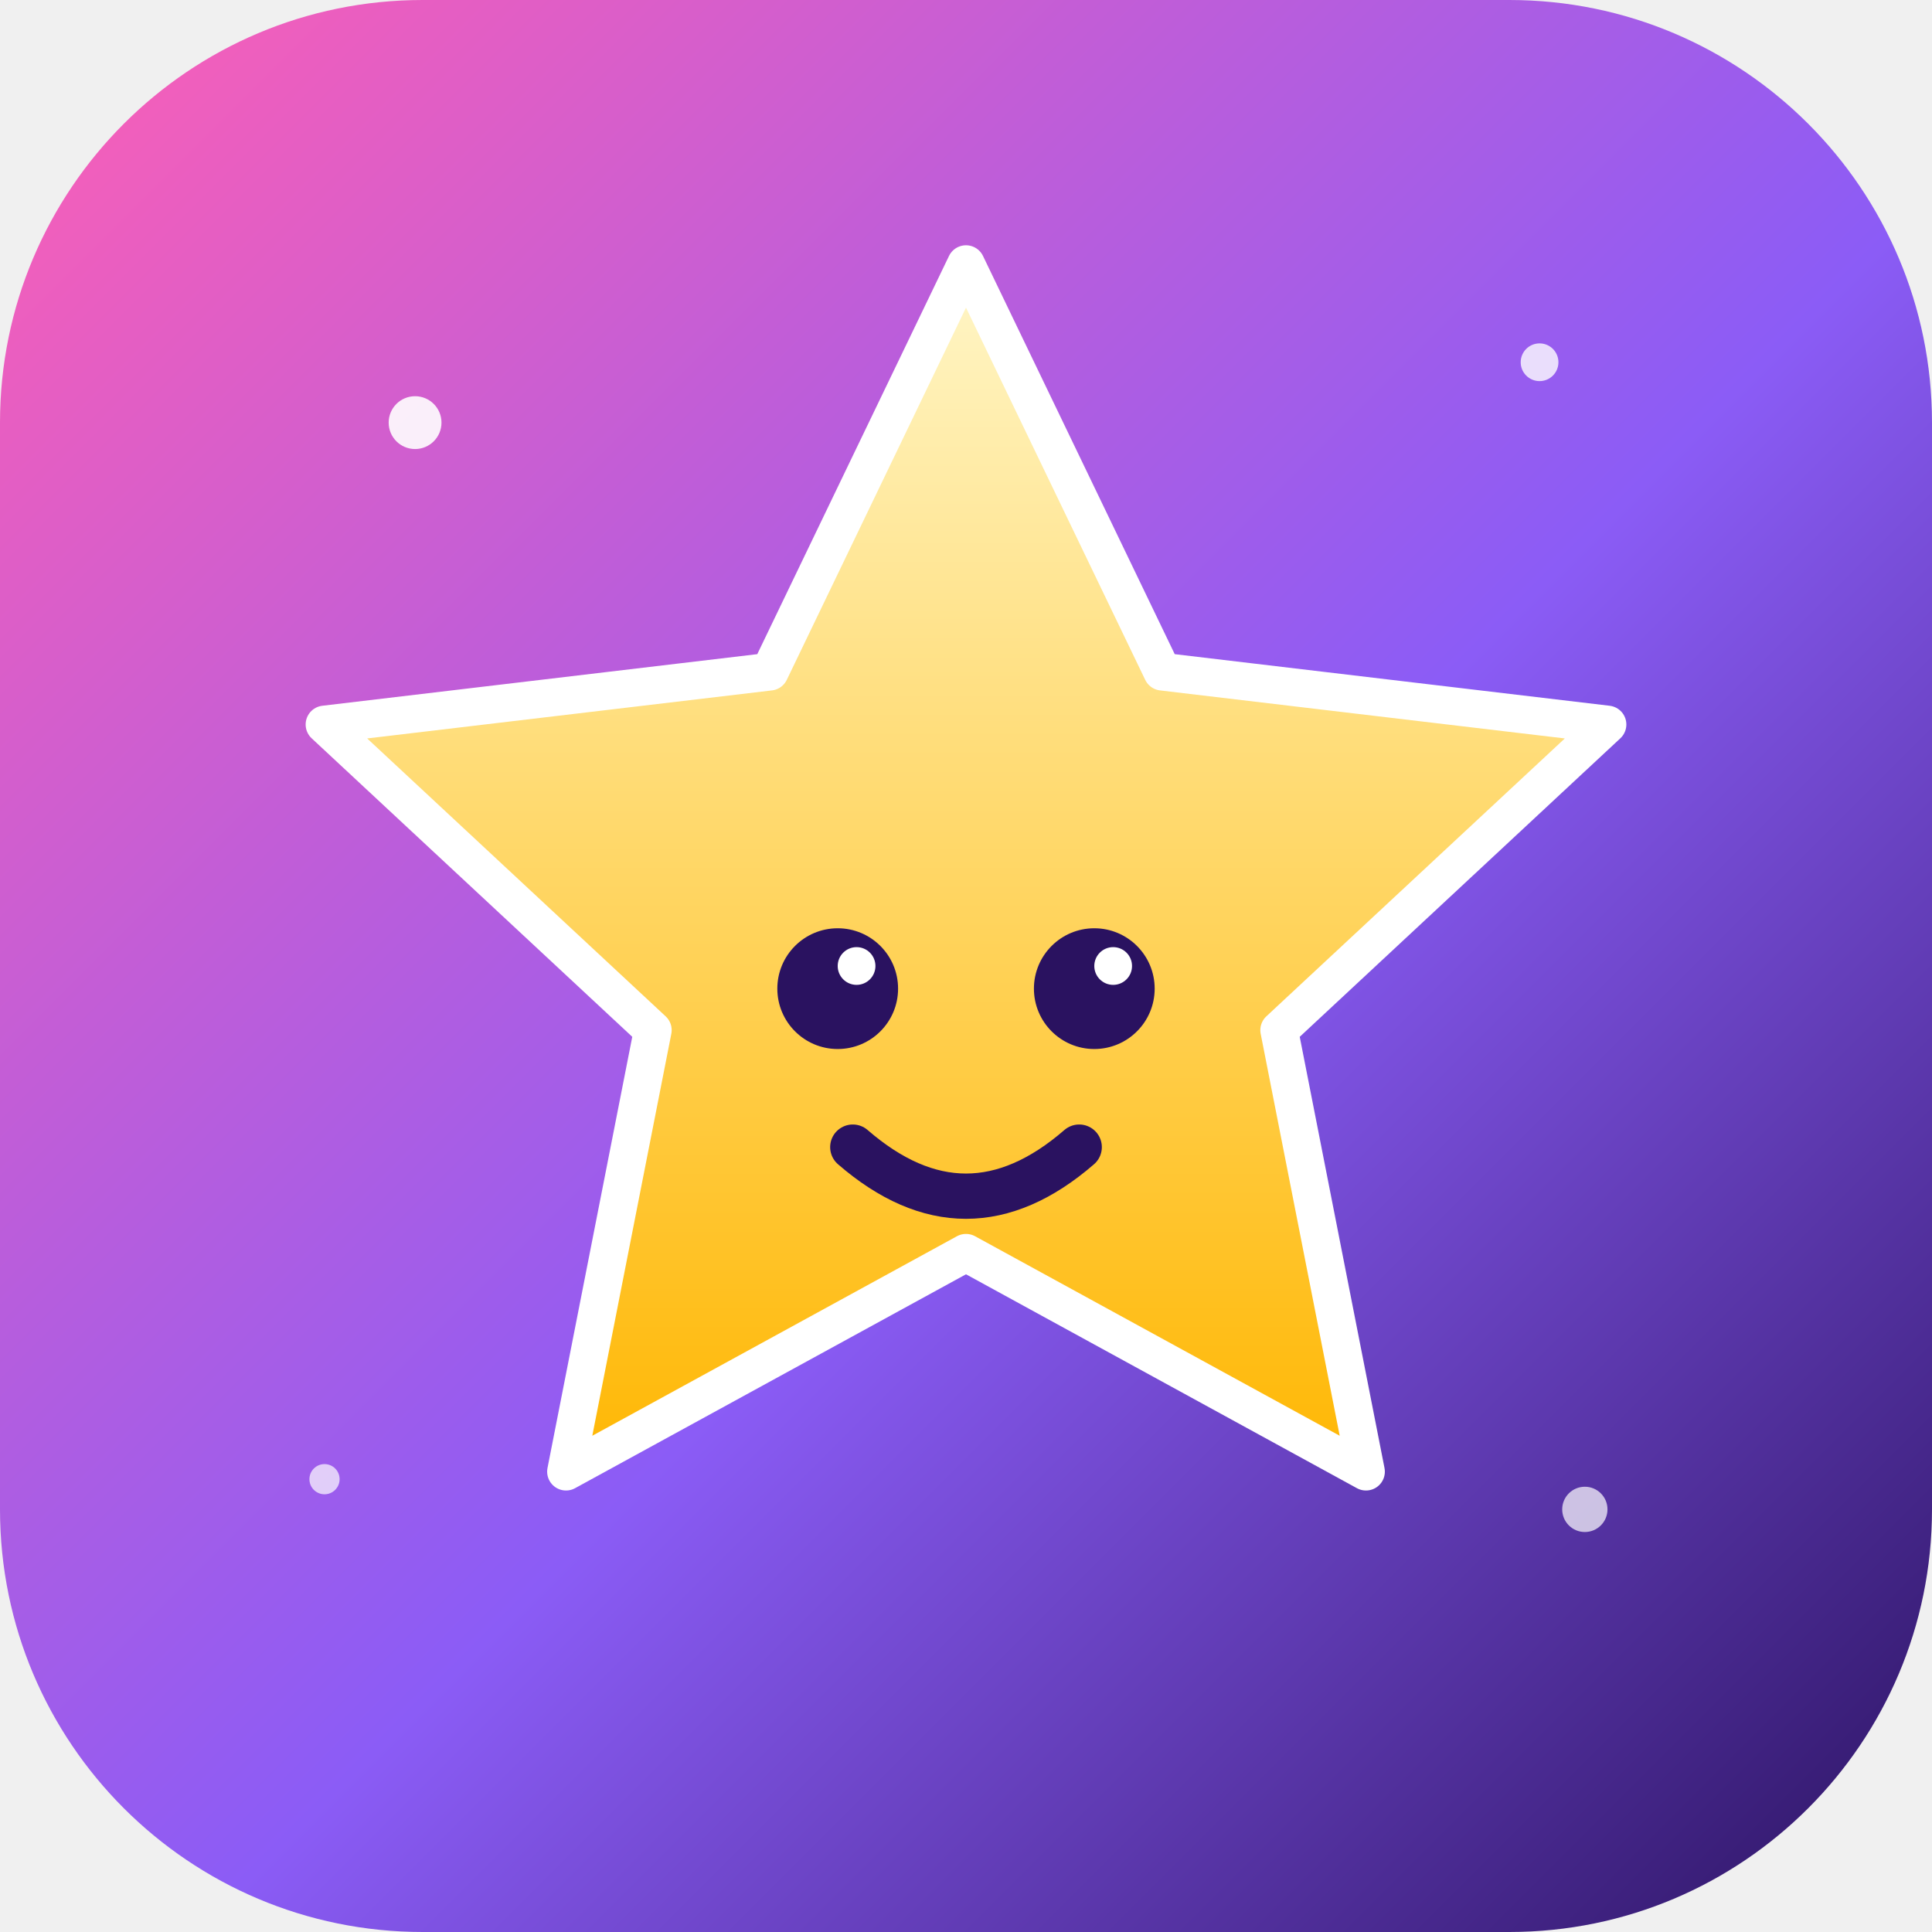
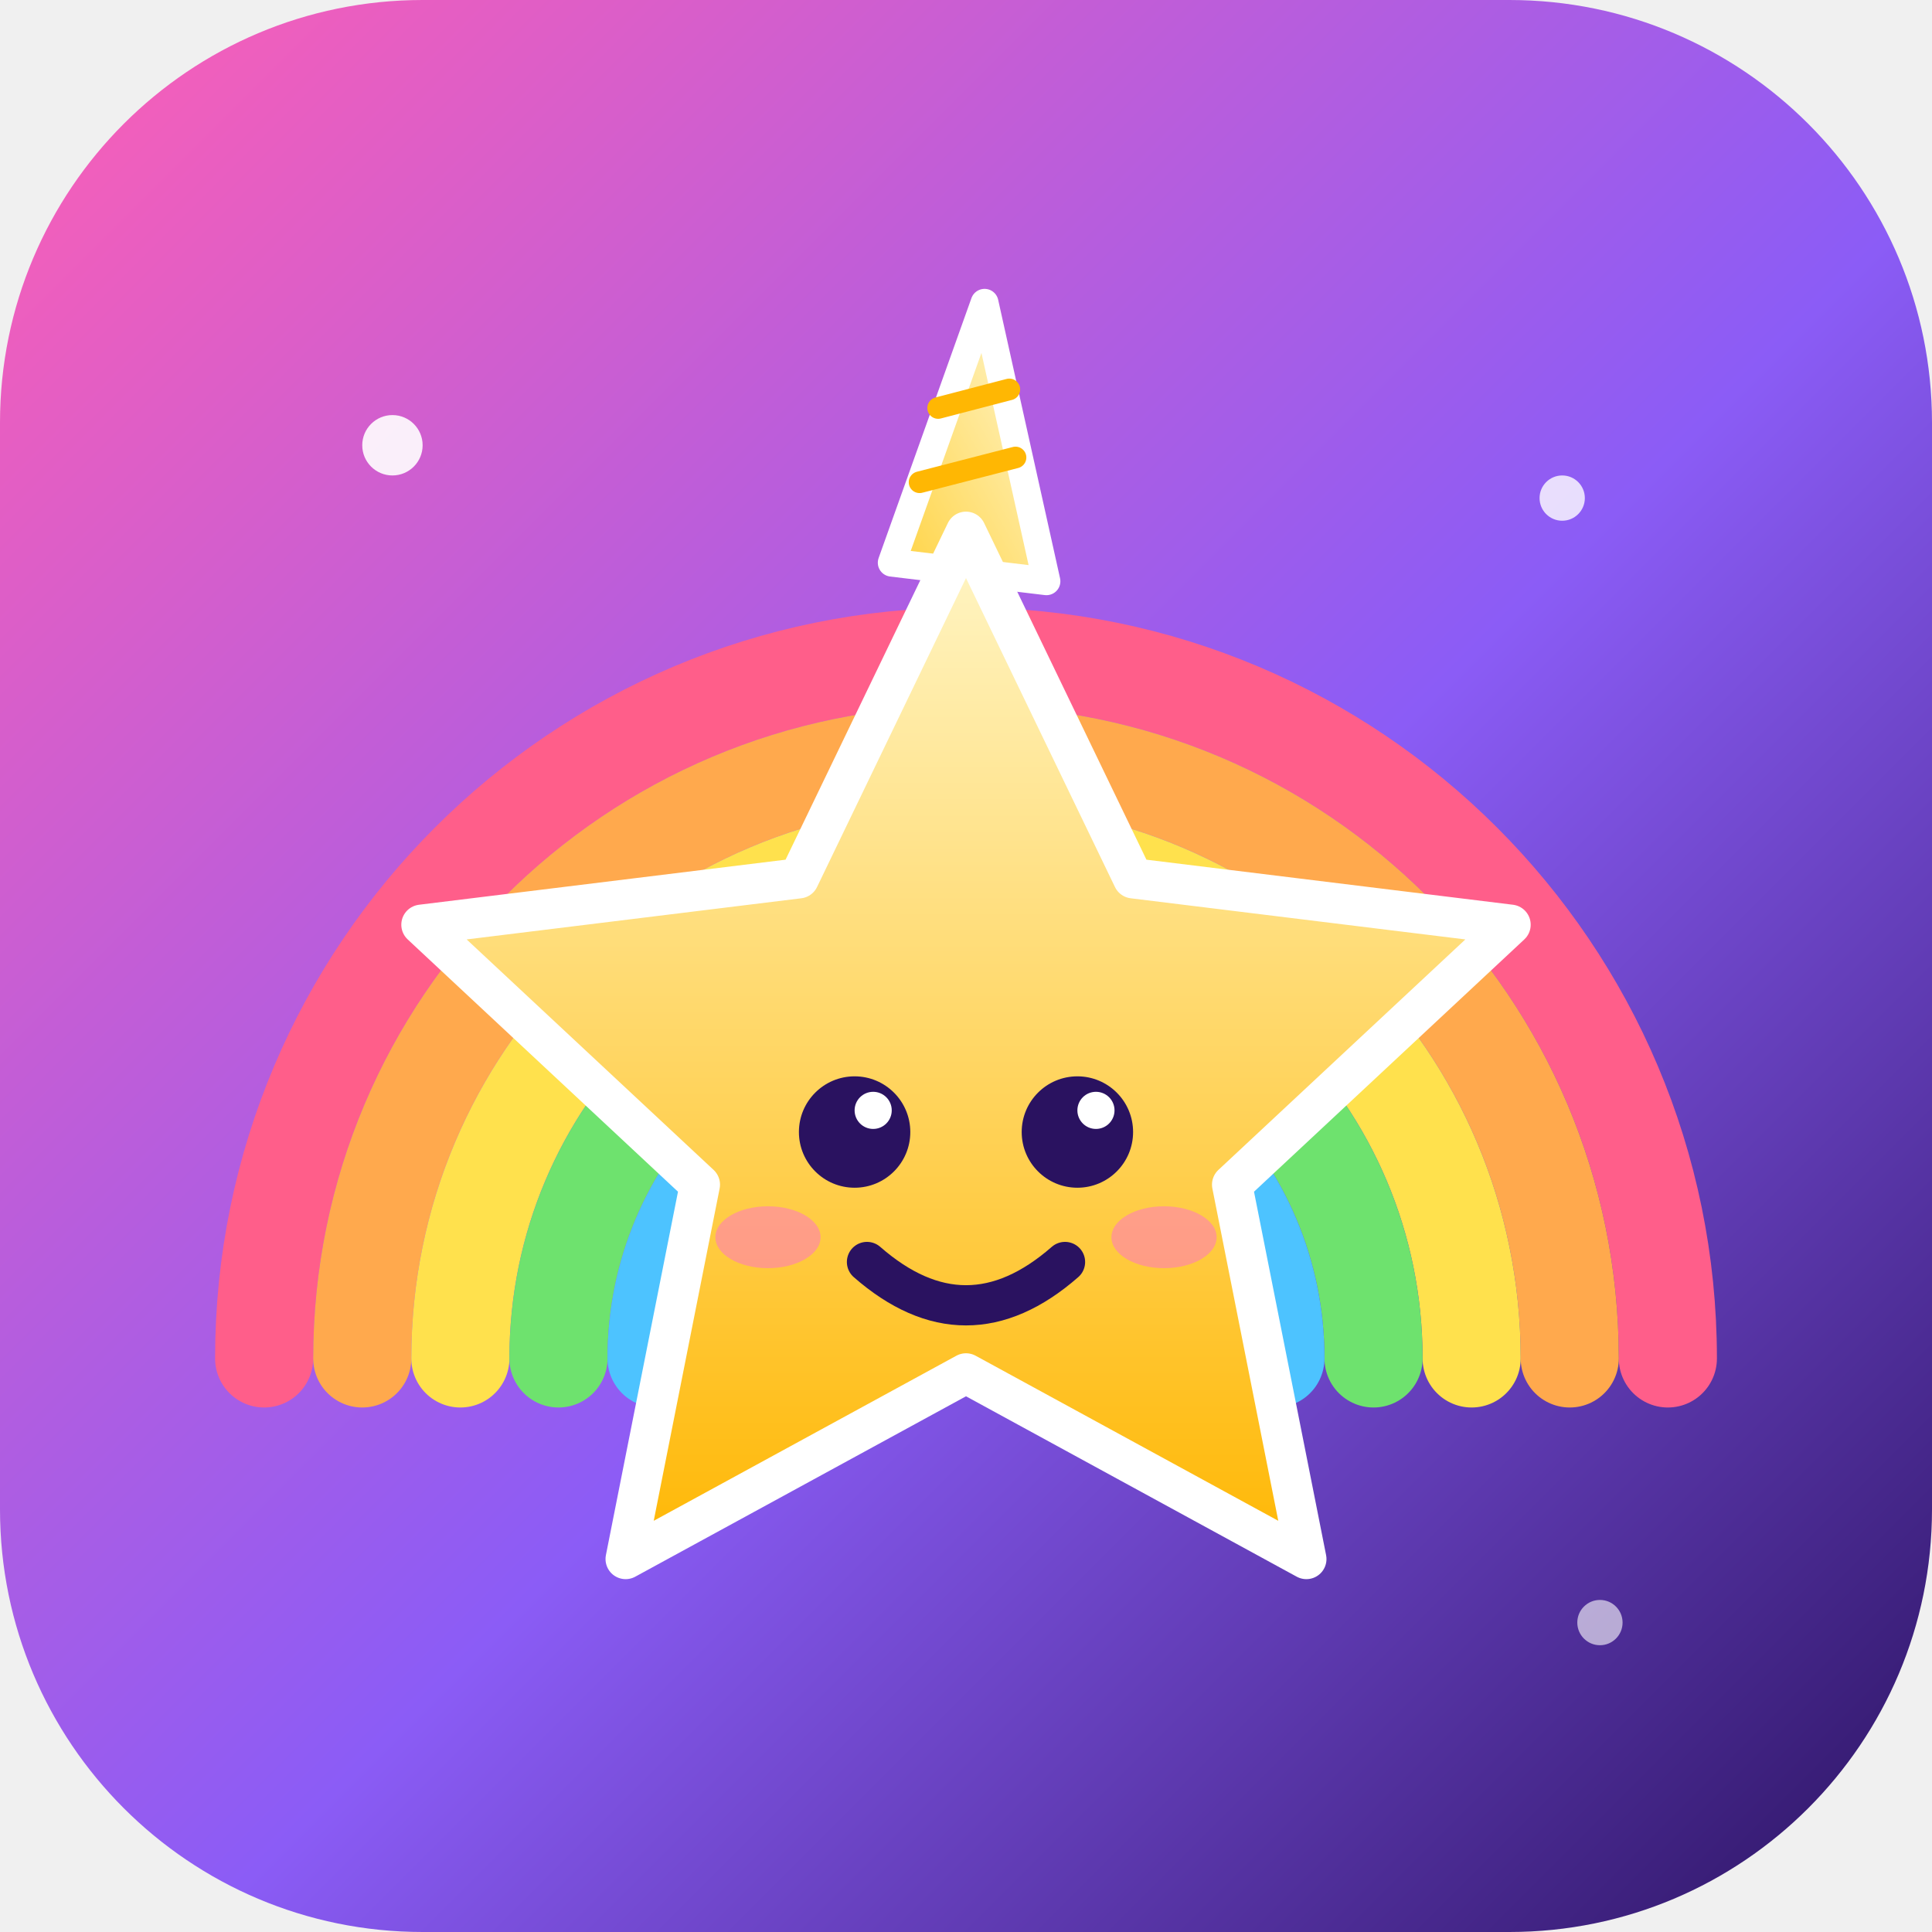
<svg xmlns="http://www.w3.org/2000/svg" viewBox="0 0 512 512">
  <defs>
    <linearGradient id="bg" x1="0" y1="0" x2="1" y2="1">
      <stop offset="0" stop-color="#ff5fb4" />
-       <stop offset="0.55" stop-color="#8b5cf6" />
+       <stop offset=".55" stop-color="#8b5cf6" />
      <stop offset="1" stop-color="#2a1260" />
    </linearGradient>
    <linearGradient id="star" x1="0" y1="0" x2="0" y2="1">
      <stop offset="0" stop-color="#fff6c8" />
      <stop offset="1" stop-color="#ffb703" />
    </linearGradient>
+     <linearGradient id="horn" x1="0" y1="1" x2="1" y2="0">
+       <stop offset="0" stop-color="#ffd23f" />
+       <stop offset="1" stop-color="#fff8d6" />
+     </linearGradient>
  </defs>
  <rect width="512" height="512" rx="112" fill="url(#bg)" />
-   <circle cx="110" cy="112" r="7" fill="#fff" opacity=".9" />
-   <circle cx="408" cy="96" r="5" fill="#fff" opacity=".8" />
-   <circle cx="420" cy="400" r="6" fill="#fff" opacity=".7" />
-   <circle cx="86" cy="392" r="4" fill="#fff" opacity=".7" />
-   <path d="M256 70 l52 108 118 14 -87 81 23 117 -106 -58 -106 58 23 -117 -87 -81 118 -14z" fill="url(#star)" stroke="#fff" stroke-width="10" stroke-linejoin="round" />
-   <circle cx="222" cy="262" r="16" fill="#2a1260" />
-   <circle cx="290" cy="262" r="16" fill="#2a1260" />
-   <circle cx="227" cy="256" r="5" fill="#fff" />
-   <circle cx="295" cy="256" r="5" fill="#fff" />
-   <path d="M226 304 q30 26 60 0" fill="none" stroke="#2a1260" stroke-width="12" stroke-linecap="round" />
+   <g fill="none" stroke-width="26" stroke-linecap="round">
+     <path d="M70 360 A186 186 0 0 1 442 360" stroke="#ff5e8a" />
+     <path d="M96 360 A160 160 0 0 1 416 360" stroke="#ffa94d" />
+     <path d="M122 360 A134 134 0 0 1 390 360" stroke="#ffe14d" />
+     <path d="M148 360 A108 108 0 0 1 364 360" stroke="#6ee26e" />
+     <path d="M174 360 A82 82 0 0 1 338 360" stroke="#4dc3ff" />
+   </g>
+   <circle cx="104" cy="118" r="8" fill="#fff" opacity=".9" />
+   <circle cx="414" cy="132" r="6" fill="#fff" opacity=".8" />
+   <circle cx="424" cy="430" r="6" fill="#fff" opacity=".6" />
+   <g transform="translate(256 300) scale(.82) translate(-256 -276)">
+     <path d="M232 92 L262 8 L282 98 Z" fill="url(#horn)" stroke="#fff" stroke-width="9" stroke-linejoin="round" />
+     <path d="M241 66 L272 58 M247 42 L270 36" stroke="#ffb703" stroke-width="7" stroke-linecap="round" />
+     <path d="M256 82 l54 112 122 15 -90 84 24 121 -110 -60 -110 60 24 -121 -90 -84 122 -15z" fill="url(#star)" stroke="#fff" stroke-width="13" stroke-linejoin="round" />
+     <circle cx="220" cy="276" r="18" fill="#2a1260" />
+     <circle cx="292" cy="276" r="18" fill="#2a1260" />
+     <circle cx="226" cy="269" r="6" fill="#fff" />
+     <circle cx="298" cy="269" r="6" fill="#fff" />
+     <ellipse cx="192" cy="310" rx="17" ry="10" fill="#ff7eb6" opacity=".6" />
+     <ellipse cx="320" cy="310" rx="17" ry="10" fill="#ff7eb6" opacity=".6" />
+     <path d="M224 318 q32 28 64 0" fill="none" stroke="#2a1260" stroke-width="13" stroke-linecap="round" />
+   </g>
</svg>
